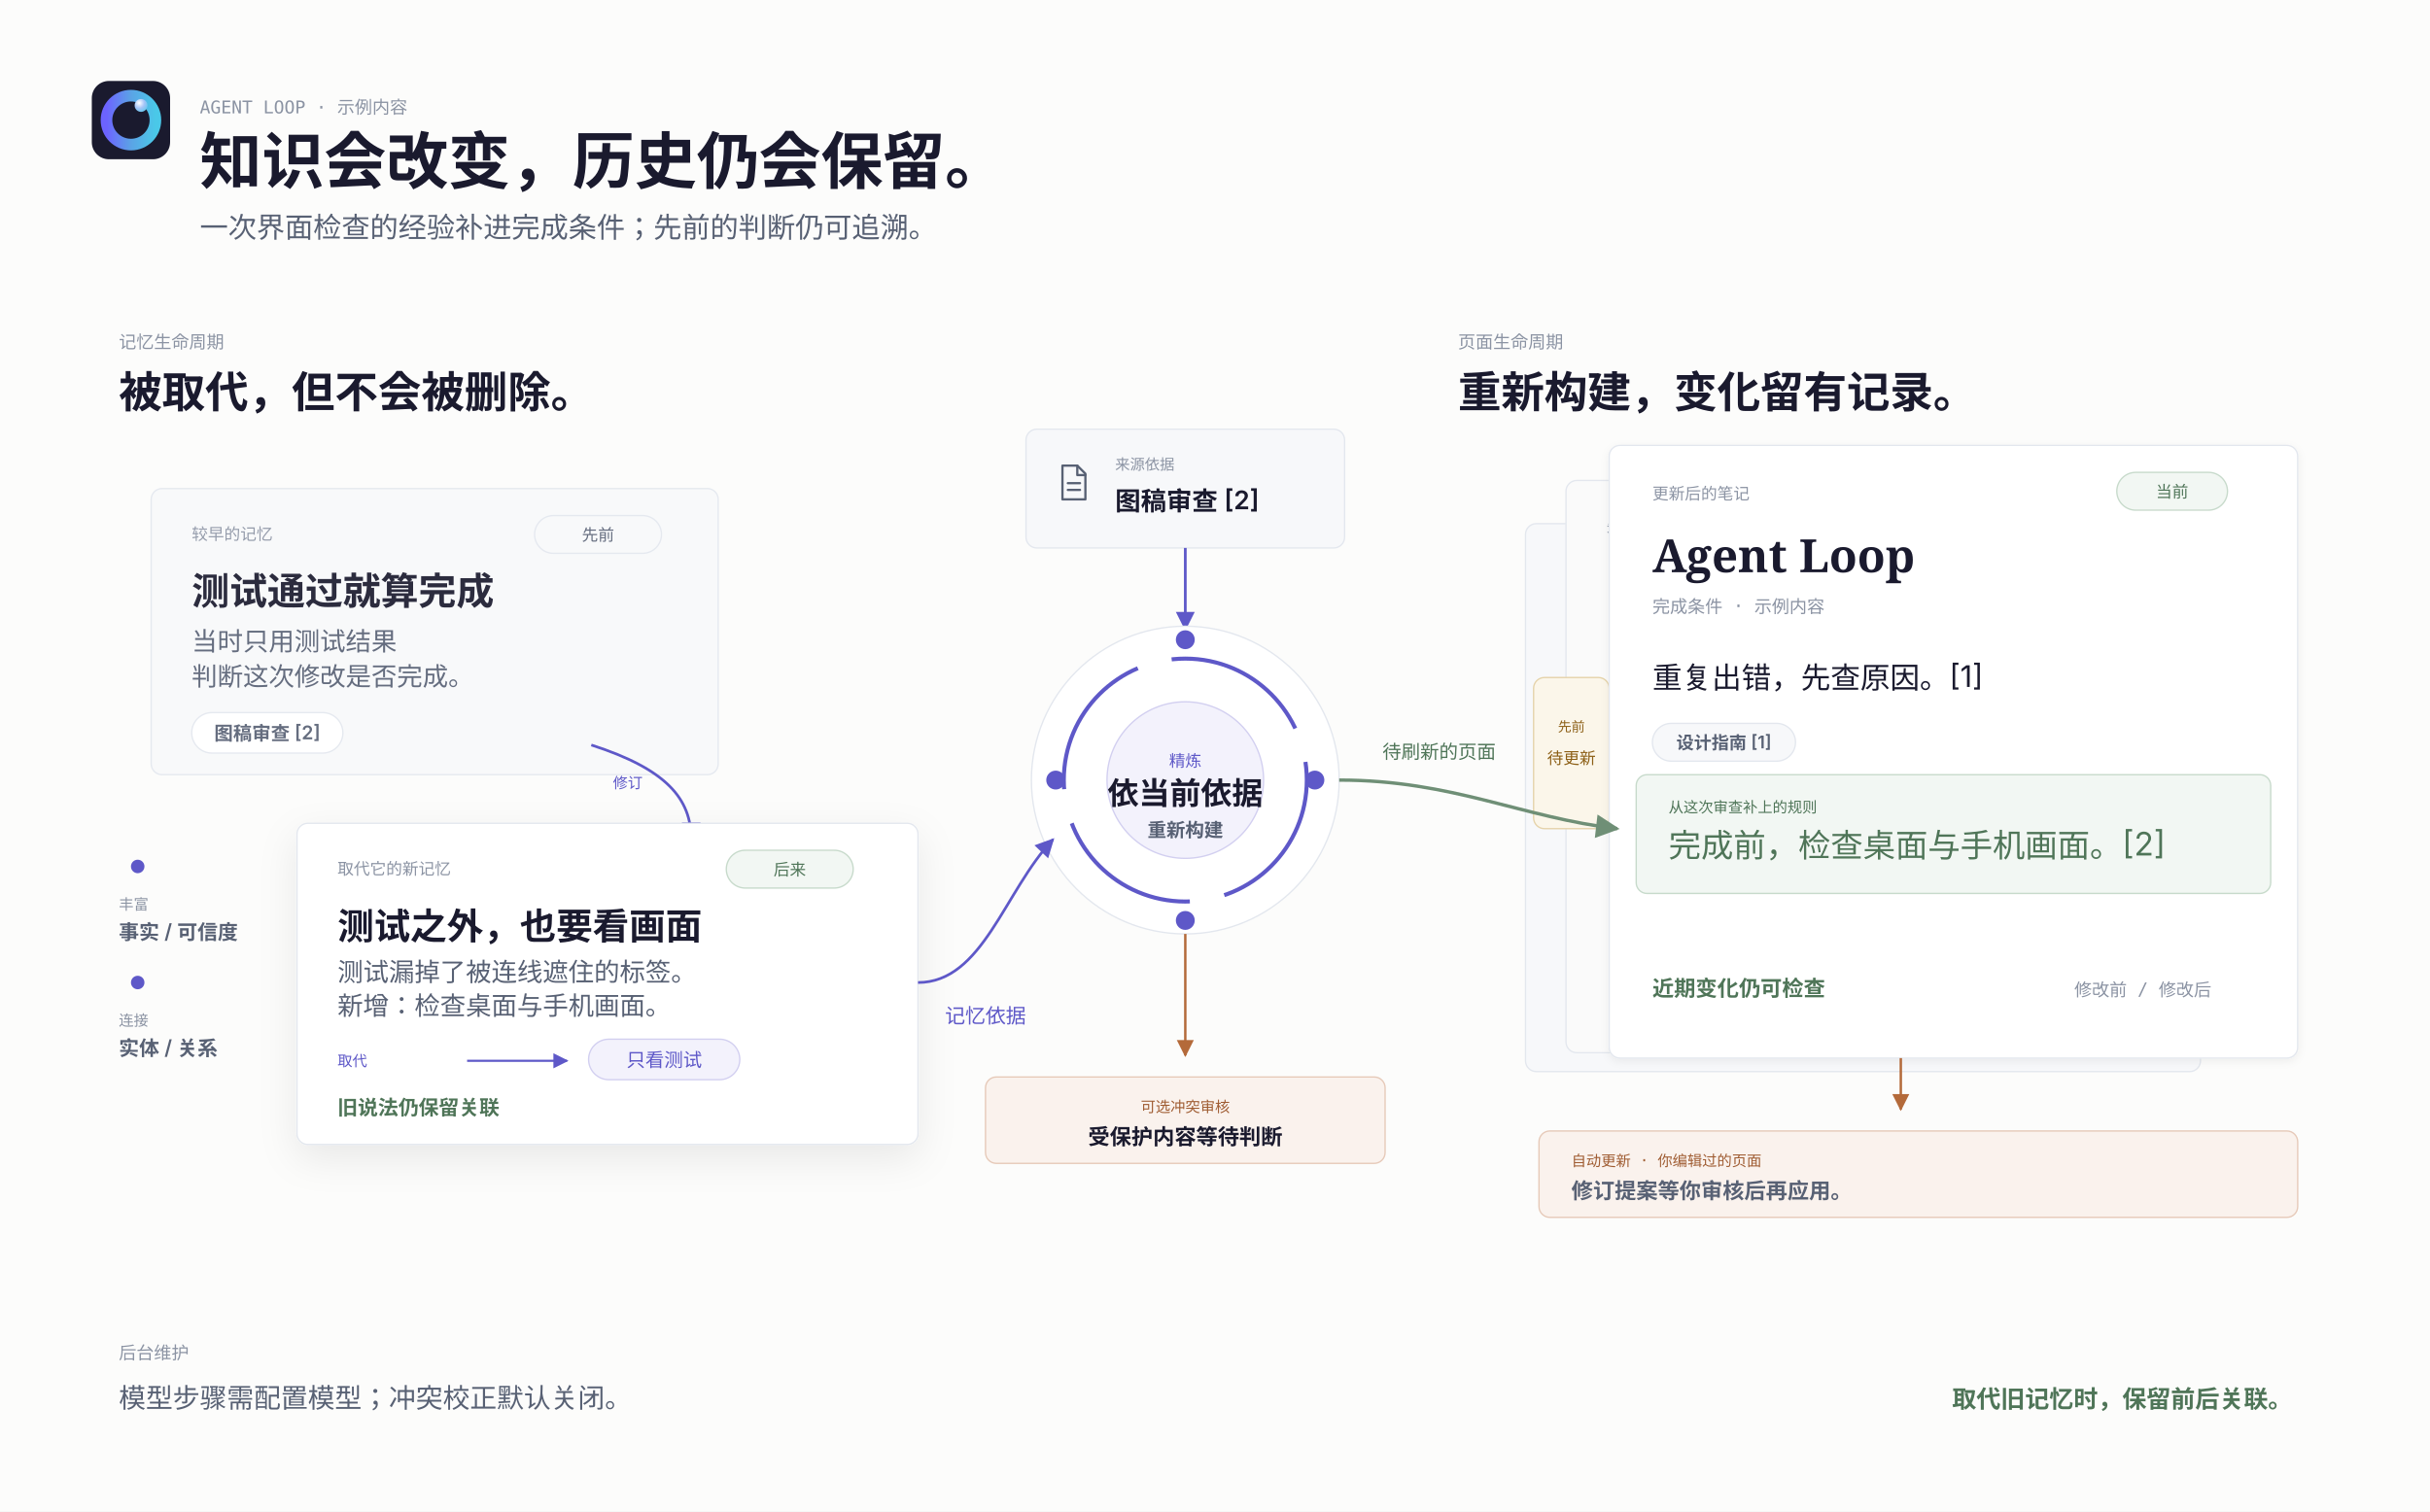
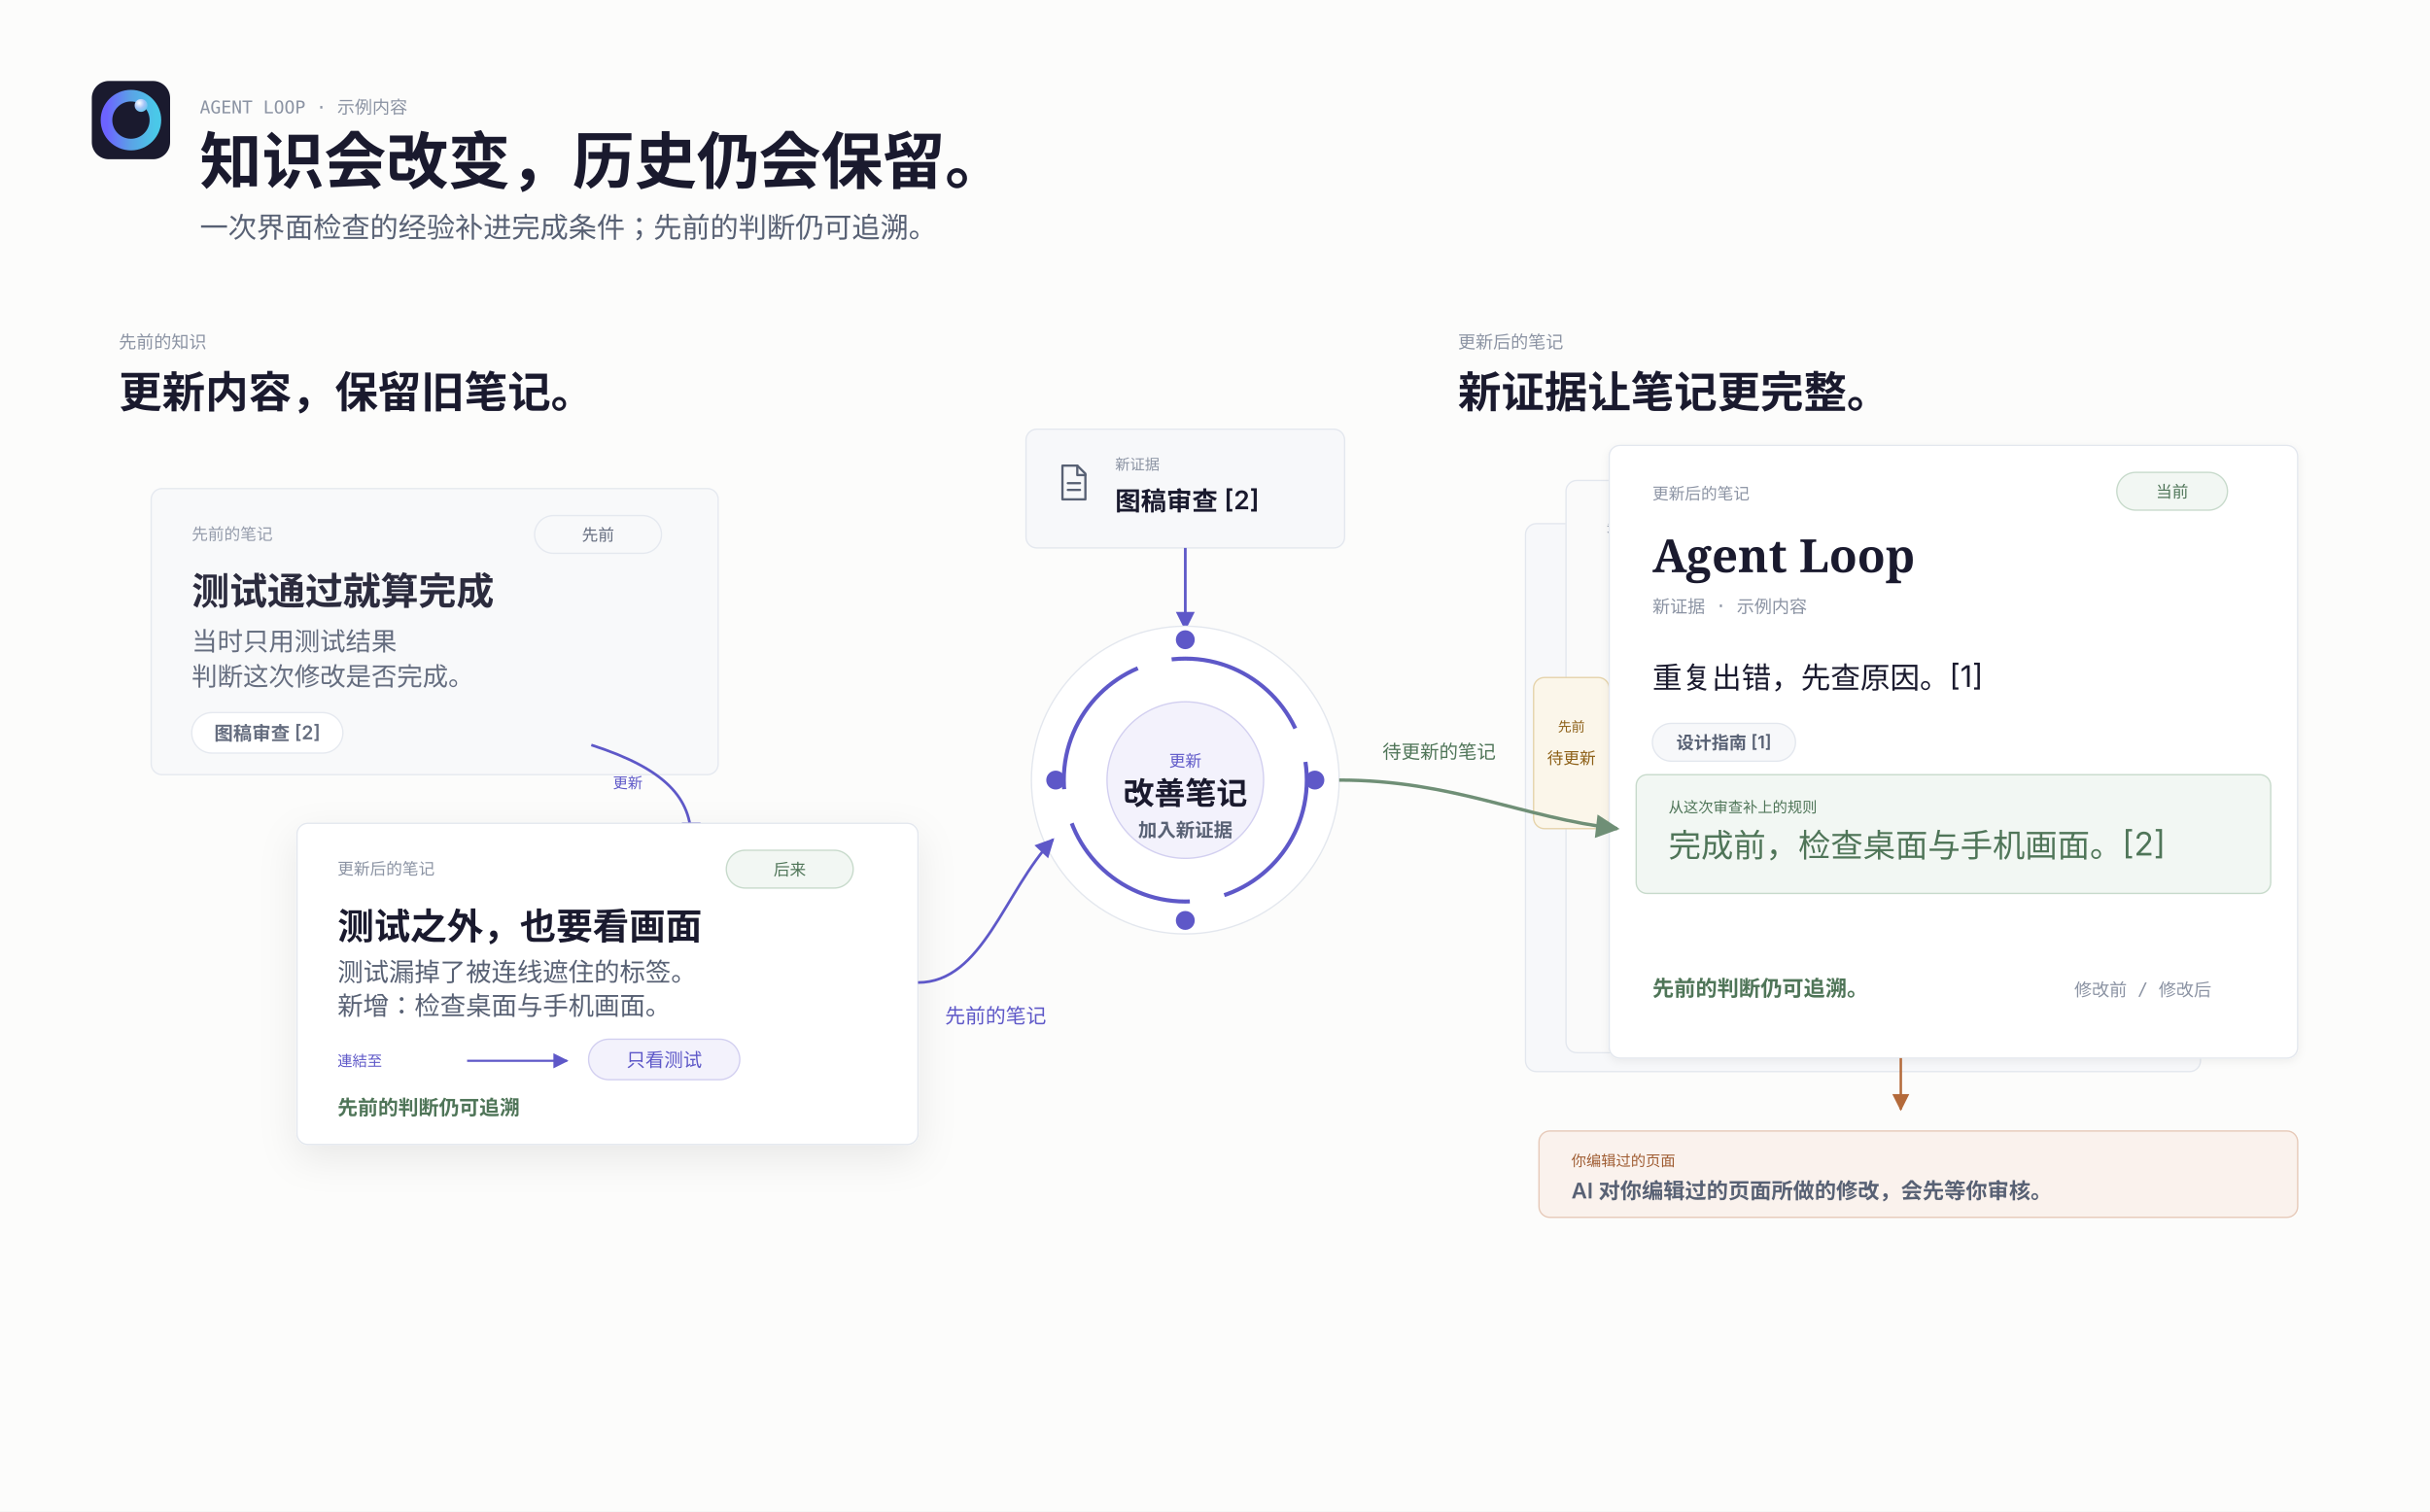
<svg xmlns="http://www.w3.org/2000/svg" width="1800" height="1120" viewBox="0 0 1800 1120" role="img" aria-labelledby="title desc">
  <style>text { font-kerning: normal; }</style>
  <rect width="1800" height="1120" fill="#FCFCFB" />
  <g transform="translate(68 60) scale(0.1132812)">
    <rect width="512" height="512" rx="112" fill="#1A1A2E" />
    <circle cx="256" cy="256" r="160" fill="none" stroke="url(#lifecycle-zh-Hans-desktop-ring)" stroke-width="76" />
    <circle cx="322" cy="160" r="42" fill="url(#lifecycle-zh-Hans-desktop-orb)" />
  </g>
  <g data-fit-region="lifecycle-zh-Hans-desktop-heading" data-fit-x="148" data-fit-y="56" data-fit-width="1578" data-fit-height="130" data-check-overlap="false">
    <text x="148" y="84" font-family="'JetBrains Mono', monospace" font-size="13" font-weight="500" fill="#8B93A3" text-anchor="start">AGENT LOOP · 示例内容</text>
    <text x="148" y="136" font-family="'Fraunces', Georgia, serif" font-size="46" font-weight="600" fill="#1A1A2E" text-anchor="start">知识会改变，历史仍会保留。</text>
    <text x="148" y="176" font-family="'Instrument Sans', -apple-system, sans-serif" font-size="21" font-weight="400" fill="#586174" text-anchor="start">一次界面检查的经验补进完成条件；先前的判断仍可追溯。</text>
  </g>
  <g data-fit-region="lifecycle-zh-Hans-desktop-memory-object" data-fit-x="70" data-fit-y="236" data-fit-width="640" data-fit-height="670" data-check-overlap="false">
-     <text x="88" y="258" font-family="'JetBrains Mono', monospace" font-size="13" font-weight="500" fill="#8B93A3" text-anchor="start">记忆生命周期</text>
-     <text x="88" y="302" font-family="'Fraunces', Georgia, serif" font-size="32" font-weight="600" fill="#1A1A2E" text-anchor="start">被取代，但不会被删除。</text>
+     <text x="88" y="258" font-family="'JetBrains Mono', monospace" font-size="13" font-weight="500" fill="#8B93A3" text-anchor="start">先前的知识</text>
+     <text x="88" y="302" font-family="'Fraunces', Georgia, serif" font-size="32" font-weight="600" fill="#1A1A2E" text-anchor="start">更新内容，保留旧笔记。</text>
    <g opacity="0.92">
      <rect x="112" y="362" width="420" height="212" rx="8" fill="#F7F8FA" stroke="#E3E7EE" />
-       <text x="142" y="400" font-family="'JetBrains Mono', monospace" font-size="12" font-weight="500" fill="#8B93A3" text-anchor="start">较早的记忆</text>
+       <text x="142" y="400" font-family="'JetBrains Mono', monospace" font-size="12" font-weight="500" fill="#8B93A3" text-anchor="start">先前的笔记</text>
      <g>
        <rect x="396" y="382" width="94" height="28" rx="14" fill="#F7F8FA" stroke="#E3E7EE" />
        <text x="443" y="400.56" font-family="'JetBrains Mono', monospace" font-size="12" font-weight="500" fill="#586174" text-anchor="middle">先前</text>
      </g>
      <text x="142" y="448" font-family="'Fraunces', Georgia, serif" font-size="28" font-weight="600" fill="#1A1A2E" text-anchor="start">测试通过就算完成</text>
      <text x="142" y="482" font-family="'Instrument Sans', -apple-system, sans-serif" font-size="19" font-weight="400" fill="#586174" text-anchor="start">当时只用测试结果</text>
      <text x="142" y="508" font-family="'Instrument Sans', -apple-system, sans-serif" font-size="19" font-weight="400" fill="#586174" text-anchor="start">判断这次修改是否完成。</text>
      <g>
        <rect x="142" y="528" width="112" height="30" rx="15" fill="#FFFFFF" stroke="#E3E7EE" />
        <text x="198" y="548.32" font-family="'Instrument Sans', -apple-system, sans-serif" font-size="14" font-weight="600" fill="#586174" text-anchor="middle">图稿审查 [2]</text>
      </g>
    </g>
    <path d="M438 552 C494 570 512 592 512 622" fill="none" stroke="#5E58C8" stroke-width="2" marker-end="url(#lifecycle-zh-Hans-desktop-arrow)" />
-     <text x="454" y="584" font-family="'JetBrains Mono', monospace" font-size="11" font-weight="500" fill="#5E58C8" text-anchor="start">修订</text>
+     <text x="454" y="584" font-family="'JetBrains Mono', monospace" font-size="11" font-weight="500" fill="#5E58C8" text-anchor="start">更新</text>
    <g filter="url(#lifecycle-zh-Hans-desktop-card-shadow)">
      <rect x="220" y="610" width="460" height="238" rx="8" fill="#FFFFFF" stroke="#E3E7EE" />
    </g>
-     <text x="250" y="648" font-family="'JetBrains Mono', monospace" font-size="12" font-weight="500" fill="#8B93A3" text-anchor="start">取代它的新记忆</text>
+     <text x="250" y="648" font-family="'JetBrains Mono', monospace" font-size="12" font-weight="500" fill="#8B93A3" text-anchor="start">更新后的笔记</text>
    <g>
      <rect x="538" y="630" width="94" height="28" rx="14" fill="#F2F7F3" stroke="#C7DACB" />
      <text x="585" y="648.56" font-family="'JetBrains Mono', monospace" font-size="12" font-weight="500" fill="#4F7558" text-anchor="middle">后来</text>
    </g>
    <text x="250" y="696" font-family="'Fraunces', Georgia, serif" font-size="27" font-weight="600" fill="#1A1A2E" text-anchor="start">测试之外，也要看画面</text>
    <text x="250" y="727" font-family="'Instrument Sans', -apple-system, sans-serif" font-size="19" font-weight="400" fill="#586174" text-anchor="start">测试漏掉了被连线遮住的标签。</text>
    <text x="250" y="752" font-family="'Instrument Sans', -apple-system, sans-serif" font-size="19" font-weight="400" fill="#586174" text-anchor="start">新增：检查桌面与手机画面。</text>
-     <text x="250" y="790" font-family="'JetBrains Mono', monospace" font-size="11" font-weight="500" fill="#5E58C8" text-anchor="start">取代</text>
+     <text x="250" y="790" font-family="'JetBrains Mono', monospace" font-size="11" font-weight="500" fill="#5E58C8" text-anchor="start">連結至</text>
    <path d="M346 786 H420" stroke="#5E58C8" stroke-width="1.6" marker-end="url(#lifecycle-zh-Hans-desktop-arrow)" />
    <g>
      <rect x="436" y="770" width="112" height="30" rx="15" fill="#F3F2FC" stroke="#D2CFF0" />
      <text x="492" y="790.32" font-family="'JetBrains Mono', monospace" font-size="14" font-weight="500" fill="#5E58C8" text-anchor="middle">只看测试</text>
    </g>
-     <text x="250" y="826" font-family="'Instrument Sans', -apple-system, sans-serif" font-size="15" font-weight="600" fill="#4F7558" text-anchor="start">旧说法仍保留关联</text>
-     <circle cx="102" cy="642" r="5" fill="#5E58C8" />
-     <text x="88" y="674" font-family="'JetBrains Mono', monospace" font-size="11" font-weight="500" fill="#8B93A3" text-anchor="start">丰富</text>
-     <text x="88" y="696" font-family="'Instrument Sans', -apple-system, sans-serif" font-size="15" font-weight="600" fill="#586174" text-anchor="start">事实 / 可信度</text>
-     <circle cx="102" cy="728" r="5" fill="#5E58C8" />
-     <text x="88" y="760" font-family="'JetBrains Mono', monospace" font-size="11" font-weight="500" fill="#8B93A3" text-anchor="start">连接</text>
-     <text x="88" y="782" font-family="'Instrument Sans', -apple-system, sans-serif" font-size="15" font-weight="600" fill="#586174" text-anchor="start">实体 / 关系</text>
+     <text x="250" y="826" font-family="'Instrument Sans', -apple-system, sans-serif" font-size="15" font-weight="600" fill="#4F7558" text-anchor="start">先前的判断仍可追溯</text>
  </g>
  <g data-fit-region="lifecycle-zh-Hans-desktop-refinery" data-fit-x="698" data-fit-y="260" data-fit-width="360" data-fit-height="610" data-check-overlap="false">
    <rect x="760" y="318" width="236" height="88" rx="8" fill="#F7F8FA" stroke="#E3E7EE" />
    <g fill="none" stroke="#586174" stroke-width="1.7" stroke-linecap="round" stroke-linejoin="round">
      <path d="M787 345h11l6 6v19H787z" />
      <path d="M798 345v7h6" />
      <path d="M791 358h9M791 363h9" />
    </g>
-     <text x="826" y="348" font-family="'JetBrains Mono', monospace" font-size="11" font-weight="500" fill="#8B93A3" text-anchor="start">来源依据</text>
+     <text x="826" y="348" font-family="'JetBrains Mono', monospace" font-size="11" font-weight="500" fill="#8B93A3" text-anchor="start">新证据</text>
    <text x="826" y="378" font-family="'Instrument Sans', -apple-system, sans-serif" font-size="19" font-weight="600" fill="#1A1A2E" text-anchor="start">图稿审查 [2]</text>
    <path d="M878 406 V466" fill="none" stroke="#5E58C8" stroke-width="2" marker-end="url(#lifecycle-zh-Hans-desktop-arrow)" />
    <circle cx="878" cy="578" r="114" fill="#FFFFFF" stroke="#E3E7EE" />
    <circle cx="878" cy="578" r="90" fill="none" stroke="#5E58C8" stroke-width="3" stroke-dasharray="112 26" />
    <circle cx="878" cy="578" r="58" fill="#F3F2FC" stroke="#D2CFF0" />
-     <text x="878" y="568" font-family="'JetBrains Mono', monospace" font-size="12" font-weight="500" fill="#5E58C8" text-anchor="middle">精炼</text>
-     <text x="878" y="596" font-family="'Fraunces', Georgia, serif" font-size="23" font-weight="600" fill="#1A1A2E" text-anchor="middle">依当前依据</text>
-     <text x="878" y="620" font-family="'Instrument Sans', -apple-system, sans-serif" font-size="14" font-weight="600" fill="#586174" text-anchor="middle">重新构建</text>
+     <text x="878" y="568" font-family="'JetBrains Mono', monospace" font-size="12" font-weight="500" fill="#5E58C8" text-anchor="middle">更新</text>
+     <text x="878" y="596" font-family="'Fraunces', Georgia, serif" font-size="23" font-weight="600" fill="#1A1A2E" text-anchor="middle">改善笔记</text>
+     <text x="878" y="620" font-family="'Instrument Sans', -apple-system, sans-serif" font-size="14" font-weight="600" fill="#586174" text-anchor="middle">加入新证据</text>
    <circle cx="878" cy="474" r="7" fill="#5E58C8" />
    <circle cx="974" cy="578" r="7" fill="#5E58C8" />
    <circle cx="878" cy="682" r="7" fill="#5E58C8" />
    <circle cx="782" cy="578" r="7" fill="#5E58C8" />
    <path d="M680 728 C728 728 744 660 780 622" fill="none" stroke="#5E58C8" stroke-width="2" marker-end="url(#lifecycle-zh-Hans-desktop-arrow)" />
-     <text x="700" y="758" font-family="'JetBrains Mono', monospace" font-size="15" font-weight="500" fill="#5E58C8" text-anchor="start">记忆依据</text>
-     <path d="M878 692 V782" fill="none" stroke="#B46A3A" stroke-width="1.8" marker-end="url(#lifecycle-zh-Hans-desktop-warm-arrow)" />
-     <rect x="730" y="798" width="296" height="64" rx="8" fill="#FAF2ED" stroke="#E6C9B8" />
-     <text x="878" y="824" font-family="'JetBrains Mono', monospace" font-size="11" font-weight="500" fill="#9F5C32" text-anchor="middle">可选冲突审核</text>
-     <text x="878" y="848" font-family="'Fraunces', Georgia, serif" font-size="16" font-weight="600" fill="#1A1A2E" text-anchor="middle">受保护内容等待判断</text>
+     <text x="700" y="758" font-family="'JetBrains Mono', monospace" font-size="15" font-weight="500" fill="#5E58C8" text-anchor="start">先前的笔记</text>
  </g>
  <g data-fit-region="lifecycle-zh-Hans-desktop-page-object" data-fit-x="1044" data-fit-y="236" data-fit-width="686" data-fit-height="680" data-check-overlap="false">
-     <text x="1080" y="258" font-family="'JetBrains Mono', monospace" font-size="13" font-weight="500" fill="#8B93A3" text-anchor="start">页面生命周期</text>
-     <text x="1080" y="302" font-family="'Fraunces', Georgia, serif" font-size="32" font-weight="600" fill="#1A1A2E" text-anchor="start">重新构建，变化留有记录。</text>
+     <text x="1080" y="258" font-family="'JetBrains Mono', monospace" font-size="13" font-weight="500" fill="#8B93A3" text-anchor="start">更新后的笔记</text>
+     <text x="1080" y="302" font-family="'Fraunces', Georgia, serif" font-size="32" font-weight="600" fill="#1A1A2E" text-anchor="start">新证据让笔记更完整。</text>
    <rect x="1130" y="388" width="500" height="406" rx="8" fill="#F7F8FA" stroke="#E3E7EE" />
    <rect x="1160" y="356" width="500" height="424" rx="8" fill="#FAFAFA" stroke="#E3E7EE" />
    <text x="1190" y="394" font-family="'JetBrains Mono', monospace" font-size="11" font-weight="500" fill="#8B93A3" text-anchor="start">先前</text>
    <rect x="1136" y="502" width="56" height="112" rx="8" fill="#FBF6EA" stroke="#E5D3AA" />
    <text x="1164" y="542" font-family="'JetBrains Mono', monospace" font-size="10" font-weight="500" fill="#8C5F16" text-anchor="middle">先前</text>
    <text x="1164" y="566" font-family="'JetBrains Mono', monospace" font-size="12" font-weight="500" fill="#8C5F16" text-anchor="middle">待更新</text>
    <g filter="url(#lifecycle-zh-Hans-desktop-page-shadow)">
      <rect x="1192" y="330" width="510" height="454" rx="8" fill="#FFFFFF" stroke="#E3E7EE" />
    </g>
    <text x="1224" y="370" font-family="'JetBrains Mono', monospace" font-size="12" font-weight="500" fill="#8B93A3" text-anchor="start">更新后的笔记</text>
    <g>
      <rect x="1568" y="350" width="82" height="28" rx="14" fill="#F2F7F3" stroke="#C7DACB" />
      <text x="1609" y="368.56" font-family="'JetBrains Mono', monospace" font-size="12" font-weight="500" fill="#4F7558" text-anchor="middle">当前</text>
    </g>
    <text x="1224" y="424" font-family="'Fraunces', Georgia, serif" font-size="34" font-weight="600" fill="#1A1A2E" text-anchor="start">Agent Loop</text>
-     <text x="1224" y="454" font-family="'JetBrains Mono', monospace" font-size="13" font-weight="500" fill="#8B93A3" text-anchor="start">完成条件 · 示例内容</text>
+     <text x="1224" y="454" font-family="'JetBrains Mono', monospace" font-size="13" font-weight="500" fill="#8B93A3" text-anchor="start">新证据 · 示例内容</text>
    <text x="1224" y="510" font-family="'Instrument Sans', -apple-system, sans-serif" font-size="22" font-weight="400" fill="#1A1A2E" text-anchor="start">重复出错，先查原因。[1]</text>
    <g>
      <rect x="1224" y="536" width="106" height="28" rx="14" fill="#F7F8FA" stroke="#E3E7EE" />
      <text x="1277" y="554.94" font-family="'Instrument Sans', -apple-system, sans-serif" font-size="13" font-weight="600" fill="#586174" text-anchor="middle">设计指南 [1]</text>
    </g>
    <rect x="1212" y="574" width="470" height="88" rx="8" fill="#F2F7F3" stroke="#C7DACB" />
    <text x="1236" y="602" font-family="'JetBrains Mono', monospace" font-size="11" font-weight="500" fill="#4F7558" text-anchor="start">从这次审查补上的规则</text>
    <text x="1236" y="635" font-family="'Instrument Sans', -apple-system, sans-serif" font-size="24" font-weight="400" fill="#4F7558" text-anchor="start">完成前，检查桌面与手机画面。[2]</text>
-     <text x="1224" y="738" font-family="'Instrument Sans', -apple-system, sans-serif" font-size="16" font-weight="600" fill="#4F7558" text-anchor="start">近期变化仍可检查</text>
+     <text x="1224" y="738" font-family="'Instrument Sans', -apple-system, sans-serif" font-size="16" font-weight="600" fill="#4F7558" text-anchor="start">先前的判断仍可追溯。</text>
    <text x="1638" y="738" font-family="'JetBrains Mono', monospace" font-size="13" font-weight="500" fill="#8B93A3" text-anchor="end">修改前 / 修改后</text>
    <path d="M1408 784 V822" fill="none" stroke="#B46A3A" stroke-width="1.8" marker-end="url(#lifecycle-zh-Hans-desktop-warm-arrow)" />
    <rect x="1140" y="838" width="562" height="64" rx="8" fill="#FAF2ED" stroke="#E6C9B8" />
-     <text x="1164" y="864" font-family="'JetBrains Mono', monospace" font-size="11" font-weight="500" fill="#9F5C32" text-anchor="start">自动更新 · 你编辑过的页面</text>
-     <text x="1164" y="888" font-family="'Instrument Sans', -apple-system, sans-serif" font-size="16" font-weight="600" fill="#586174" text-anchor="start">修订提案等你审核后再应用。</text>
+     <text x="1164" y="864" font-family="'JetBrains Mono', monospace" font-size="11" font-weight="500" fill="#9F5C32" text-anchor="start">你编辑过的页面</text>
+     <text x="1164" y="888" font-family="'Instrument Sans', -apple-system, sans-serif" font-size="16" font-weight="600" fill="#586174" text-anchor="start">AI 对你编辑过的页面所做的修改，会先等你审核。</text>
  </g>
  <path d="M992 578 C1076 578 1128 606 1198 614" fill="none" stroke="#6F8F76" stroke-width="2.5" marker-end="url(#lifecycle-zh-Hans-desktop-sage-arrow)" />
-   <text x="1066" y="562" font-family="'JetBrains Mono', monospace" font-size="14" font-weight="500" fill="#4F7558" text-anchor="middle">待刷新的页面</text>
-   <g data-fit-region="lifecycle-zh-Hans-desktop-footer" data-fit-x="74" data-fit-y="966" data-fit-width="1652" data-fit-height="106" data-check-overlap="false">
-     <text x="88" y="1007" font-family="'JetBrains Mono', monospace" font-size="13" font-weight="500" fill="#8B93A3" text-anchor="start">后台维护</text>
-     <text x="88" y="1043" font-family="'Instrument Sans', -apple-system, sans-serif" font-size="20" font-weight="400" fill="#586174" text-anchor="start">模型步骤需配置模型；冲突校正默认关闭。</text>
-     <text x="1698" y="1043" font-family="'Fraunces', Georgia, serif" font-size="18" font-weight="600" fill="#4F7558" text-anchor="end">取代旧记忆时，保留前后关联。</text>
-   </g>
+   <text x="1066" y="562" font-family="'JetBrains Mono', monospace" font-size="14" font-weight="500" fill="#4F7558" text-anchor="middle">待更新的笔记</text>
  <defs>
    <linearGradient id="lifecycle-zh-Hans-desktop-ring" x1="96" y1="256" x2="416" y2="256" gradientUnits="userSpaceOnUse">
      <stop stop-color="#6C63FF" />
      <stop offset="0.5" stop-color="#5BA3E6" />
      <stop offset="1" stop-color="#4AC8E8" />
    </linearGradient>
    <radialGradient id="lifecycle-zh-Hans-desktop-orb" cx="0" cy="0" r="1" gradientUnits="userSpaceOnUse" gradientTransform="translate(310 144) rotate(52.125) scale(76.0263)">
      <stop stop-color="#FFFFFF" />
      <stop offset="0.45" stop-color="#A5C4F7" />
      <stop offset="1" stop-color="#4AC8E8" />
    </radialGradient>
    <marker id="lifecycle-zh-Hans-desktop-arrow" viewBox="0 0 10 10" refX="9" refY="5" markerWidth="7" markerHeight="7" orient="auto-start-reverse">
      <path d="M0 0L10 5L0 10Z" fill="#5E58C8" />
    </marker>
    <marker id="lifecycle-zh-Hans-desktop-warm-arrow" viewBox="0 0 10 10" refX="9" refY="5" markerWidth="7" markerHeight="7" orient="auto-start-reverse">
      <path d="M0 0L10 5L0 10Z" fill="#B46A3A" />
    </marker>
    <marker id="lifecycle-zh-Hans-desktop-sage-arrow" viewBox="0 0 10 10" refX="9" refY="5" markerWidth="7" markerHeight="7" orient="auto-start-reverse">
      <path d="M0 0L10 5L0 10Z" fill="#6F8F76" />
    </marker>
    <filter id="lifecycle-zh-Hans-desktop-card-shadow" x="-20%" y="-20%" width="140%" height="150%">
      <feDropShadow dx="0" dy="10" stdDeviation="14" flood-color="#1A1A2E" flood-opacity="0.08" />
    </filter>
    <filter id="lifecycle-zh-Hans-desktop-page-shadow" x="-20%" y="-20%" width="140%" height="150%">
      <feDropShadow dx="0" dy="14" stdDeviation="18" flood-color="#1A1A2E" flood-opacity="0.10" />
      <feDropShadow dx="0" dy="2" stdDeviation="3" flood-color="#1A1A2E" flood-opacity="0.06" />
    </filter>
  </defs>
</svg>
